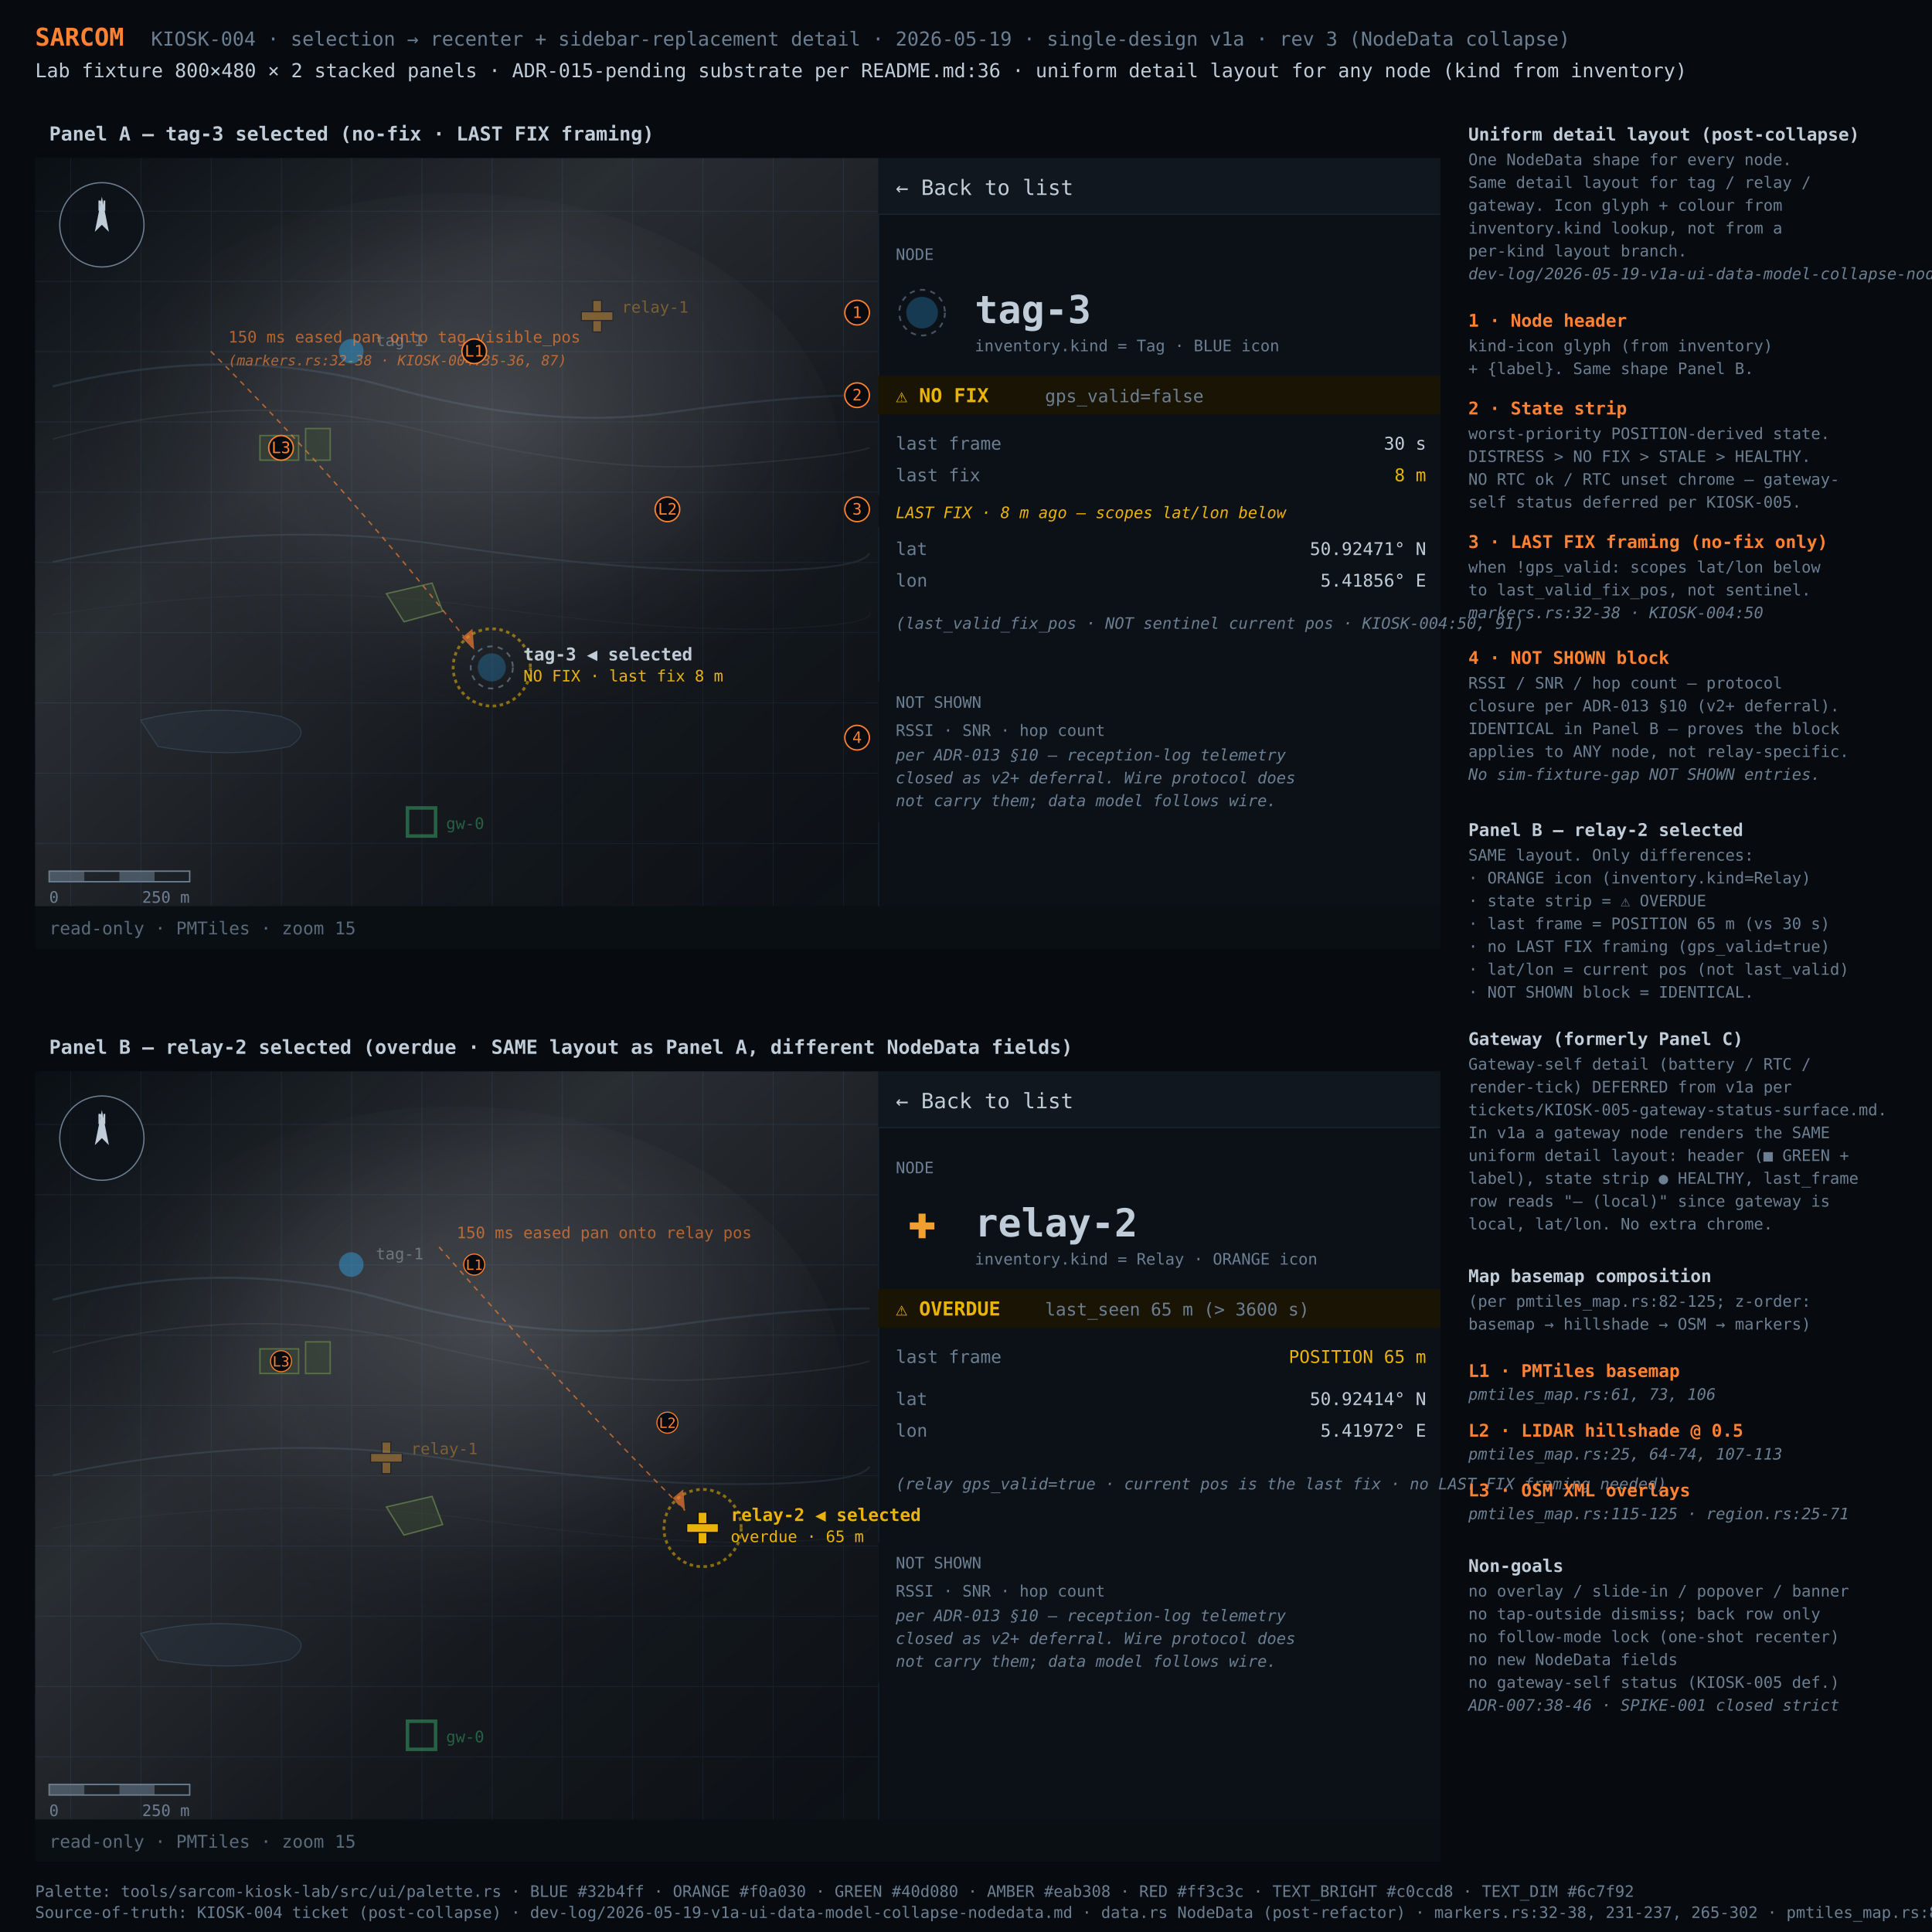
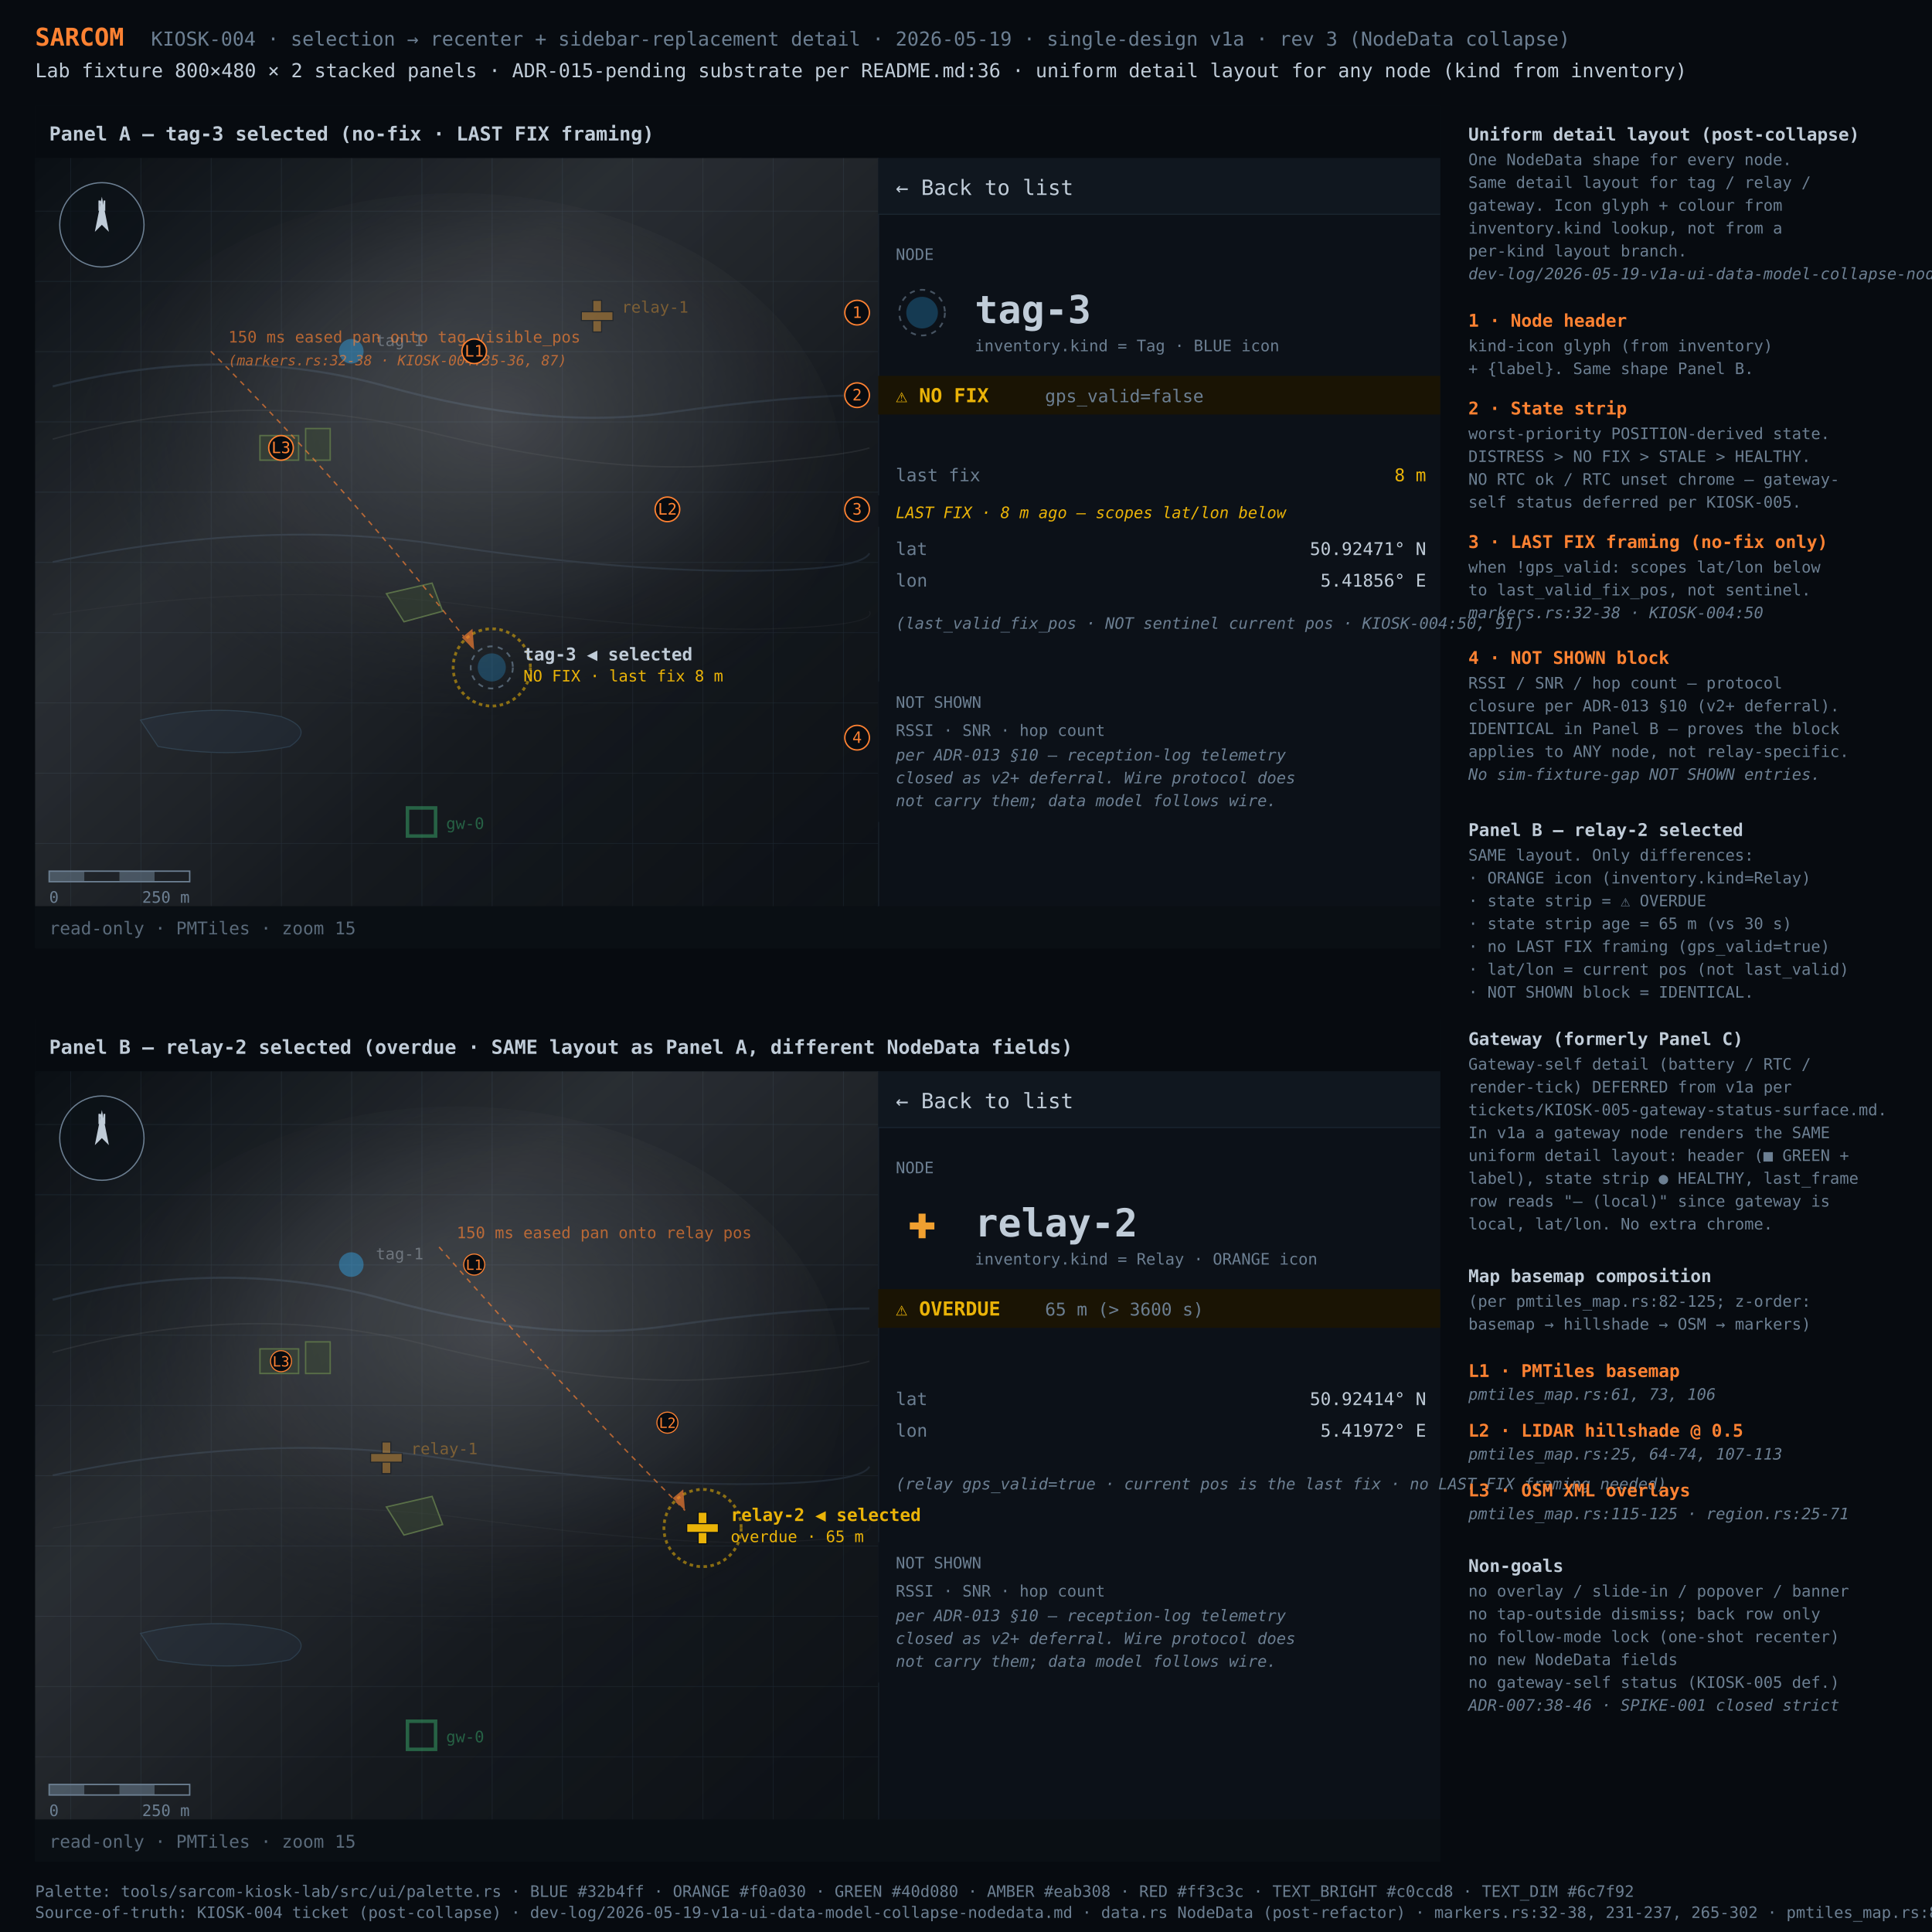
<svg xmlns="http://www.w3.org/2000/svg" viewBox="0 0 1100 1100" font-family="Menlo, Consolas, monospace">
  <defs>
    <pattern id="map-grid-4" width="40" height="40" patternUnits="userSpaceOnUse">
      <path d="M 40 0 L 0 0 0 40" fill="none" stroke="#1a2530" stroke-width="0.5" />
    </pattern>
    <linearGradient id="hillshade-4" x1="0%" y1="0%" x2="100%" y2="100%">
      <stop offset="0%" stop-color="rgb(180,180,185)" stop-opacity="0.0" />
      <stop offset="35%" stop-color="rgb(200,200,205)" stop-opacity="0.30" />
      <stop offset="65%" stop-color="rgb(70,70,75)" stop-opacity="0.36" />
      <stop offset="100%" stop-color="rgb(40,40,45)" stop-opacity="0.16" />
    </linearGradient>
    <radialGradient id="ridge-4" cx="55%" cy="40%" r="55%">
      <stop offset="0%" stop-color="rgb(210,210,215)" stop-opacity="0.38" />
      <stop offset="55%" stop-color="rgb(150,150,155)" stop-opacity="0.20" />
      <stop offset="100%" stop-color="rgb(40,40,45)" stop-opacity="0.0" />
    </radialGradient>
  </defs>
  <g id="background">
    <rect x="0" y="0" width="1100" height="1100" fill="#070b10" />
    <text x="20" y="26" fill="#ff8232" font-size="14" font-weight="bold">SARCOM</text>
    <text x="86" y="26" fill="#6c7f92" font-size="11">KIOSK-004 · selection → recenter + sidebar-replacement detail · 2026-05-19 · single-design v1a · rev 3 (NodeData collapse)</text>
    <text x="20" y="44" fill="#c0ccd8" font-size="11">Lab fixture 800×480 × 2 stacked panels · ADR-015-pending substrate per README.md:36 · uniform detail layout for any node (kind from inventory)</text>
    <rect x="20" y="60" width="800" height="480" fill="#0a0f14" />
    <rect x="20" y="60" width="800" height="30" fill="#070b10" />
    <rect x="500" y="90" width="320" height="426" fill="#0c1118" />
    <line x1="500" y1="90" x2="500" y2="516" stroke="#1a2530" stroke-width="1" />
    <text x="28" y="80" fill="#c0ccd8" font-size="11" font-weight="bold">Panel A — tag-3 selected (no-fix · LAST FIX framing)</text>
    <rect x="20" y="580" width="800" height="480" fill="#0a0f14" />
    <rect x="20" y="580" width="800" height="30" fill="#070b10" />
    <rect x="500" y="610" width="320" height="426" fill="#0c1118" />
    <line x1="500" y1="610" x2="500" y2="1036" stroke="#1a2530" stroke-width="1" />
    <text x="28" y="600" fill="#c0ccd8" font-size="11" font-weight="bold">Panel B — relay-2 selected (overdue · SAME layout as Panel A, different NodeData fields)</text>
    <text x="20" y="1080" fill="#6c7f92" font-size="9">Palette: tools/sarcom-kiosk-lab/src/ui/palette.rs · BLUE #32b4ff · ORANGE #f0a030 · GREEN #40d080 · AMBER #eab308 · RED #ff3c3c · TEXT_BRIGHT #c0ccd8 · TEXT_DIM #6c7f92</text>
    <text x="20" y="1092" fill="#6c7f92" font-size="9">Source-of-truth: KIOSK-004 ticket (post-collapse) · dev-log/2026-05-19-v1a-ui-data-model-collapse-nodedata.md · data.rs NodeData (post-refactor) · markers.rs:32-38, 231-237, 265-302 · pmtiles_map.rs:82-125</text>
  </g>
  <g id="map-a">
    <rect x="20" y="90" width="480" height="426" fill="#0a0f14" />
    <rect x="20" y="90" width="480" height="426" fill="url(#map-grid-4)" />
    <path d="M 30 220 Q 130 195 220 220 T 380 235 T 495 225" stroke="#1a2530" stroke-width="1.2" fill="none" />
    <path d="M 30 320 Q 150 295 250 310 T 420 325 T 495 315" stroke="#1a2530" stroke-width="1" fill="none" />
    <path d="M 80 410 Q 120 400 160 408 Q 180 415 165 425 Q 130 432 90 425 Z" fill="#0d1620" stroke="#1c3040" stroke-width="0.6" />
    <g opacity="0.55">
      <rect x="20" y="90" width="480" height="426" fill="url(#hillshade-4)" />
      <ellipse cx="260" cy="270" rx="220" ry="160" fill="url(#ridge-4)" />
      <path d="M 30 250 Q 140 220 240 245 T 410 265 T 495 255" stroke="#b8babd" stroke-opacity="0.20" stroke-width="0.8" fill="none" />
      <path d="M 30 350 Q 160 330 270 345 T 440 358 T 495 348" stroke="#888a8d" stroke-opacity="0.15" stroke-width="0.6" fill="none" />
    </g>
    <g>
      <rect x="148" y="248" width="22" height="14" fill="#3a4a35" fill-opacity="0.45" stroke="#5a7048" stroke-width="0.8" />
      <rect x="174" y="244" width="14" height="18" fill="#3a4a35" fill-opacity="0.45" stroke="#5a7048" stroke-width="0.8" />
      <polygon points="220,338 246,332 252,348 230,354" fill="#3a4a35" fill-opacity="0.45" stroke="#5a7048" stroke-width="0.8" />
    </g>
  </g>
  <g id="markers-a">
    <g opacity="0.40">
      <circle cx="200" cy="200" r="7" fill="#32b4ff" />
      <text x="214" y="197" fill="#c0ccd8" font-size="9">tag-1</text>
      <g transform="translate(340,180)">
        <rect x="-2.5" y="-9" width="5" height="18" fill="#f0a030" stroke="#0a0f14" stroke-width="0.6" />
        <rect x="-9" y="-2.5" width="18" height="5" fill="#f0a030" stroke="#0a0f14" stroke-width="0.6" />
      </g>
      <text x="354" y="178" fill="#f0a030" font-size="9">relay-1</text>
      <rect x="232" y="460" width="16" height="16" fill="none" stroke="#40d080" stroke-width="2" />
      <text x="254" y="472" fill="#40d080" font-size="9">gw-0</text>
    </g>
    <g>
      <circle cx="280" cy="380" r="22" fill="none" stroke="#eab308" stroke-opacity="0.55" stroke-width="1.6" stroke-dasharray="2 2" />
      <circle cx="280" cy="380" r="12" fill="none" stroke="#6c7f92" stroke-opacity="0.7" stroke-dasharray="3 3" stroke-width="1.0" />
      <circle cx="280" cy="380" r="8" fill="#32b4ff" fill-opacity="0.25" />
      <text x="298" y="376" fill="#c0ccd8" font-size="10" font-weight="bold">tag-3 ◀ selected</text>
      <text x="298" y="388" fill="#eab308" font-size="9">NO FIX · last fix 8 m</text>
    </g>
    <g opacity="0.65">
      <path d="M 120 200 Q 200 280 270 370" fill="none" stroke="#ff8232" stroke-width="0.8" stroke-dasharray="3 3" />
      <polygon points="270,370 263,363 269,358" fill="#ff8232" />
      <text x="130" y="195" fill="#ff8232" font-size="9">150 ms eased pan onto tag_visible_pos</text>
      <text x="130" y="208" fill="#ff8232" font-size="8" font-style="italic">(markers.rs:32-38 · KIOSK-004:35-36, 87)</text>
    </g>
  </g>
  <g id="sidebar-a">
    <rect x="500" y="90" width="320" height="32" fill="#10171f" />
    <line x1="500" y1="122" x2="820" y2="122" stroke="#1a2530" stroke-width="0.6" />
    <text x="510" y="111" fill="#c0ccd8" font-size="12">← Back to list</text>
    <text x="510" y="148" fill="#6c7f92" font-size="9">NODE</text>
    <circle cx="525" cy="178" r="9" fill="#32b4ff" fill-opacity="0.25" />
    <circle cx="525" cy="178" r="13" fill="none" stroke="#6c7f92" stroke-opacity="0.6" stroke-dasharray="3 3" stroke-width="1" />
    <text x="555" y="184" fill="#c0ccd8" font-size="22" font-weight="bold">tag-3</text>
    <text x="555" y="200" fill="#6c7f92" font-size="9">inventory.kind = Tag · BLUE icon</text>
    <rect x="500" y="214" width="320" height="22" fill="#1a1404" />
    <text x="510" y="229" fill="#eab308" font-size="11" font-weight="bold">⚠ NO FIX</text>
    <text x="595" y="229" fill="#6c7f92" font-size="10">gps_valid=false</text>
-     <text x="510" y="256" fill="#6c7f92" font-size="10">last frame</text>
-     <text x="812" y="256" fill="#c0ccd8" font-size="10" text-anchor="end">30 s</text>
    <text x="510" y="274" fill="#6c7f92" font-size="10">last fix</text>
    <text x="812" y="274" fill="#eab308" font-size="10" text-anchor="end">8 m</text>
    <rect x="500" y="282" width="320" height="18" fill="#0c1118" />
    <text x="510" y="295" fill="#eab308" font-size="9" font-style="italic">LAST FIX · 8 m ago — scopes lat/lon below</text>
    <text x="510" y="316" fill="#6c7f92" font-size="10">lat</text>
    <text x="812" y="316" fill="#c0ccd8" font-size="10" text-anchor="end">50.92471° N</text>
    <text x="510" y="334" fill="#6c7f92" font-size="10">lon</text>
    <text x="812" y="334" fill="#c0ccd8" font-size="10" text-anchor="end">5.41856° E</text>
    <text x="510" y="358" fill="#6c7f92" font-size="9" font-style="italic">(last_valid_fix_pos · NOT sentinel current pos · KIOSK-004:50, 91)</text>
    <rect x="500" y="388" width="320" height="80" fill="#0c1118" />
    <text x="510" y="403" fill="#6c7f92" font-size="9">NOT SHOWN</text>
    <text x="510" y="419" fill="#6c7f92" font-size="9">RSSI · SNR · hop count</text>
    <text x="510" y="433" fill="#6c7f92" font-size="9" font-style="italic">per ADR-013 §10 — reception-log telemetry</text>
    <text x="510" y="446" fill="#6c7f92" font-size="9" font-style="italic">closed as v2+ deferral. Wire protocol does</text>
    <text x="510" y="459" fill="#6c7f92" font-size="9" font-style="italic">not carry them; data model follows wire.</text>
  </g>
  <g id="bottom-strip-a">
    <rect x="20" y="516" width="800" height="24" fill="#0a0f14" />
    <text x="28" y="532" fill="#5a6a7a" font-size="10">read-only · PMTiles · zoom 15</text>
  </g>
  <g id="controls-a">
    <g transform="translate(58,128)">
      <circle r="24" fill="#0c1118" fill-opacity="0.65" stroke="#6c7f92" stroke-width="0.7" />
      <polygon points="0,-16 4,4 0,0 -4,4" fill="#c0ccd8" />
      <text x="0" y="-8" fill="#c0ccd8" font-size="8" font-weight="bold" text-anchor="middle">N</text>
    </g>
    <g transform="translate(28,496)">
      <rect x="0" y="0" width="80" height="6" fill="none" stroke="#6c7f92" stroke-width="0.8" />
      <rect x="0" y="0" width="20" height="6" fill="#6c7f92" fill-opacity="0.55" />
      <rect x="40" y="0" width="20" height="6" fill="#6c7f92" fill-opacity="0.55" />
      <text x="0" y="18" fill="#6c7f92" font-size="9">0</text>
      <text x="80" y="18" fill="#6c7f92" font-size="9" text-anchor="end">250 m</text>
    </g>
  </g>
  <g id="map-b">
    <rect x="20" y="610" width="480" height="426" fill="#0a0f14" />
    <rect x="20" y="610" width="480" height="426" fill="url(#map-grid-4)" />
    <path d="M 30 740 Q 130 715 220 740 T 380 755 T 495 745" stroke="#1a2530" stroke-width="1.2" fill="none" />
    <path d="M 30 840 Q 150 815 250 830 T 420 845 T 495 835" stroke="#1a2530" stroke-width="1" fill="none" />
    <path d="M 80 930 Q 120 920 160 928 Q 180 935 165 945 Q 130 952 90 945 Z" fill="#0d1620" stroke="#1c3040" stroke-width="0.6" />
    <g opacity="0.55">
      <rect x="20" y="610" width="480" height="426" fill="url(#hillshade-4)" />
      <ellipse cx="260" cy="790" rx="220" ry="160" fill="url(#ridge-4)" />
      <path d="M 30 770 Q 140 740 240 765 T 410 785 T 495 775" stroke="#b8babd" stroke-opacity="0.20" stroke-width="0.8" fill="none" />
      <path d="M 30 870 Q 160 850 270 865 T 440 878 T 495 868" stroke="#888a8d" stroke-opacity="0.15" stroke-width="0.6" fill="none" />
    </g>
    <g>
      <rect x="148" y="768" width="22" height="14" fill="#3a4a35" fill-opacity="0.45" stroke="#5a7048" stroke-width="0.8" />
      <rect x="174" y="764" width="14" height="18" fill="#3a4a35" fill-opacity="0.45" stroke="#5a7048" stroke-width="0.8" />
      <polygon points="220,858 246,852 252,868 230,874" fill="#3a4a35" fill-opacity="0.45" stroke="#5a7048" stroke-width="0.8" />
    </g>
  </g>
  <g id="markers-b">
    <g opacity="0.40">
      <circle cx="200" cy="720" r="7" fill="#32b4ff" />
      <text x="214" y="717" fill="#c0ccd8" font-size="9">tag-1</text>
      <g transform="translate(220,830)">
        <rect x="-2.5" y="-9" width="5" height="18" fill="#f0a030" stroke="#0a0f14" stroke-width="0.6" />
        <rect x="-9" y="-2.5" width="18" height="5" fill="#f0a030" stroke="#0a0f14" stroke-width="0.6" />
      </g>
      <text x="234" y="828" fill="#f0a030" font-size="9">relay-1</text>
      <rect x="232" y="980" width="16" height="16" fill="none" stroke="#40d080" stroke-width="2" />
      <text x="254" y="992" fill="#40d080" font-size="9">gw-0</text>
    </g>
    <g>
      <circle cx="400" cy="870" r="22" fill="none" stroke="#eab308" stroke-opacity="0.55" stroke-width="1.6" stroke-dasharray="2 2" />
      <g transform="translate(400,870)">
        <rect x="-2.5" y="-9" width="5" height="18" fill="#eab308" stroke="#0a0f14" stroke-width="0.6" />
        <rect x="-9" y="-2.5" width="18" height="5" fill="#eab308" stroke="#0a0f14" stroke-width="0.6" />
      </g>
      <text x="416" y="866" fill="#eab308" font-size="10" font-weight="bold">relay-2 ◀ selected</text>
      <text x="416" y="878" fill="#eab308" font-size="9">overdue · 65 m</text>
    </g>
    <g opacity="0.65">
      <path d="M 250 710 Q 320 790 390 860" fill="none" stroke="#ff8232" stroke-width="0.8" stroke-dasharray="3 3" />
      <polygon points="390,860 383,853 389,848" fill="#ff8232" />
      <text x="260" y="705" fill="#ff8232" font-size="9">150 ms eased pan onto relay pos</text>
    </g>
  </g>
  <g id="sidebar-b">
    <rect x="500" y="610" width="320" height="32" fill="#10171f" />
    <line x1="500" y1="642" x2="820" y2="642" stroke="#1a2530" stroke-width="0.6" />
    <text x="510" y="631" fill="#c0ccd8" font-size="12">← Back to list</text>
    <text x="510" y="668" fill="#6c7f92" font-size="9">NODE</text>
    <g transform="translate(525,698)">
      <rect x="-2" y="-7" width="4" height="14" fill="#f0a030" />
      <rect x="-7" y="-2" width="14" height="4" fill="#f0a030" />
    </g>
    <text x="555" y="704" fill="#c0ccd8" font-size="22" font-weight="bold">relay-2</text>
    <text x="555" y="720" fill="#6c7f92" font-size="9">inventory.kind = Relay · ORANGE icon</text>
    <rect x="500" y="734" width="320" height="22" fill="#1a1404" />
    <text x="510" y="749" fill="#eab308" font-size="11" font-weight="bold">⚠ OVERDUE</text>
-     <text x="595" y="749" fill="#6c7f92" font-size="10">last_seen 65 m (&gt; 3600 s)</text>
-     <text x="510" y="776" fill="#6c7f92" font-size="10">last frame</text>
-     <text x="812" y="776" fill="#eab308" font-size="10" text-anchor="end">POSITION 65 m</text>
+     <text x="595" y="749" fill="#6c7f92" font-size="10">65 m (&gt; 3600 s)</text>
    <text x="510" y="800" fill="#6c7f92" font-size="10">lat</text>
    <text x="812" y="800" fill="#c0ccd8" font-size="10" text-anchor="end">50.92414° N</text>
    <text x="510" y="818" fill="#6c7f92" font-size="10">lon</text>
    <text x="812" y="818" fill="#c0ccd8" font-size="10" text-anchor="end">5.41972° E</text>
    <text x="510" y="848" fill="#6c7f92" font-size="9" font-style="italic">(relay gps_valid=true · current pos is the last fix · no LAST FIX framing needed)</text>
    <rect x="500" y="878" width="320" height="80" fill="#0c1118" />
    <text x="510" y="893" fill="#6c7f92" font-size="9">NOT SHOWN</text>
    <text x="510" y="909" fill="#6c7f92" font-size="9">RSSI · SNR · hop count</text>
    <text x="510" y="923" fill="#6c7f92" font-size="9" font-style="italic">per ADR-013 §10 — reception-log telemetry</text>
    <text x="510" y="936" fill="#6c7f92" font-size="9" font-style="italic">closed as v2+ deferral. Wire protocol does</text>
    <text x="510" y="949" fill="#6c7f92" font-size="9" font-style="italic">not carry them; data model follows wire.</text>
  </g>
  <g id="bottom-strip-b">
    <rect x="20" y="1036" width="800" height="24" fill="#0a0f14" />
    <text x="28" y="1052" fill="#5a6a7a" font-size="10">read-only · PMTiles · zoom 15</text>
  </g>
  <g id="controls-b">
    <g transform="translate(58,648)">
      <circle r="24" fill="#0c1118" fill-opacity="0.65" stroke="#6c7f92" stroke-width="0.7" />
      <polygon points="0,-16 4,4 0,0 -4,4" fill="#c0ccd8" />
      <text x="0" y="-8" fill="#c0ccd8" font-size="8" font-weight="bold" text-anchor="middle">N</text>
    </g>
    <g transform="translate(28,1016)">
      <rect x="0" y="0" width="80" height="6" fill="none" stroke="#6c7f92" stroke-width="0.8" />
      <rect x="0" y="0" width="20" height="6" fill="#6c7f92" fill-opacity="0.55" />
      <rect x="40" y="0" width="20" height="6" fill="#6c7f92" fill-opacity="0.55" />
      <text x="0" y="18" fill="#6c7f92" font-size="9">0</text>
      <text x="80" y="18" fill="#6c7f92" font-size="9" text-anchor="end">250 m</text>
    </g>
  </g>
  <g id="annotations">
    <circle cx="270" cy="200" r="7" fill="#070b10" stroke="#ff8232" stroke-width="0.8" />
    <text x="270" y="203" fill="#ff8232" font-size="9" text-anchor="middle">L1</text>
    <circle cx="380" cy="290" r="7" fill="#070b10" stroke="#ff8232" stroke-width="0.8" />
    <text x="380" y="293" fill="#ff8232" font-size="9" text-anchor="middle">L2</text>
    <circle cx="160" cy="255" r="7" fill="#070b10" stroke="#ff8232" stroke-width="0.8" />
    <text x="160" y="258" fill="#ff8232" font-size="9" text-anchor="middle">L3</text>
    <circle cx="270" cy="720" r="6" fill="#070b10" stroke="#ff8232" stroke-width="0.6" />
    <text x="270" y="723" fill="#ff8232" font-size="8" text-anchor="middle">L1</text>
    <circle cx="380" cy="810" r="6" fill="#070b10" stroke="#ff8232" stroke-width="0.6" />
    <text x="380" y="813" fill="#ff8232" font-size="8" text-anchor="middle">L2</text>
    <circle cx="160" cy="775" r="6" fill="#070b10" stroke="#ff8232" stroke-width="0.6" />
    <text x="160" y="778" fill="#ff8232" font-size="8" text-anchor="middle">L3</text>
    <circle cx="488" cy="178" r="7" fill="#070b10" stroke="#ff8232" stroke-width="0.8" />
    <text x="488" y="181" fill="#ff8232" font-size="9" text-anchor="middle">1</text>
    <circle cx="488" cy="225" r="7" fill="#070b10" stroke="#ff8232" stroke-width="0.8" />
    <text x="488" y="228" fill="#ff8232" font-size="9" text-anchor="middle">2</text>
    <circle cx="488" cy="290" r="7" fill="#070b10" stroke="#ff8232" stroke-width="0.8" />
    <text x="488" y="293" fill="#ff8232" font-size="9" text-anchor="middle">3</text>
    <circle cx="488" cy="420" r="7" fill="#070b10" stroke="#ff8232" stroke-width="0.8" />
    <text x="488" y="423" fill="#ff8232" font-size="9" text-anchor="middle">4</text>
    <text x="836" y="80" fill="#c0ccd8" font-size="10" font-weight="bold">Uniform detail layout (post-collapse)</text>
    <text x="836" y="94" fill="#6c7f92" font-size="9">One NodeData shape for every node.</text>
    <text x="836" y="107" fill="#6c7f92" font-size="9">Same detail layout for tag / relay /</text>
    <text x="836" y="120" fill="#6c7f92" font-size="9">gateway. Icon glyph + colour from</text>
    <text x="836" y="133" fill="#6c7f92" font-size="9">inventory.kind lookup, not from a</text>
    <text x="836" y="146" fill="#6c7f92" font-size="9">per-kind layout branch.</text>
    <text x="836" y="159" fill="#6c7f92" font-size="9" font-style="italic">dev-log/2026-05-19-v1a-ui-data-model-collapse-nodedata.md</text>
    <text x="836" y="186" fill="#ff8232" font-size="10" font-weight="bold">1 · Node header</text>
    <text x="836" y="200" fill="#6c7f92" font-size="9">kind-icon glyph (from inventory)</text>
    <text x="836" y="213" fill="#6c7f92" font-size="9">+ {label}. Same shape Panel B.</text>
    <text x="836" y="236" fill="#ff8232" font-size="10" font-weight="bold">2 · State strip</text>
    <text x="836" y="250" fill="#6c7f92" font-size="9">worst-priority POSITION-derived state.</text>
    <text x="836" y="263" fill="#6c7f92" font-size="9">DISTRESS &gt; NO FIX &gt; STALE &gt; HEALTHY.</text>
    <text x="836" y="276" fill="#6c7f92" font-size="9">NO RTC ok / RTC unset chrome — gateway-</text>
    <text x="836" y="289" fill="#6c7f92" font-size="9">self status deferred per KIOSK-005.</text>
    <text x="836" y="312" fill="#ff8232" font-size="10" font-weight="bold">3 · LAST FIX framing (no-fix only)</text>
    <text x="836" y="326" fill="#6c7f92" font-size="9">when !gps_valid: scopes lat/lon below</text>
    <text x="836" y="339" fill="#6c7f92" font-size="9">to last_valid_fix_pos, not sentinel.</text>
    <text x="836" y="352" fill="#6c7f92" font-size="9" font-style="italic">markers.rs:32-38 · KIOSK-004:50</text>
    <text x="836" y="378" fill="#ff8232" font-size="10" font-weight="bold">4 · NOT SHOWN block</text>
    <text x="836" y="392" fill="#6c7f92" font-size="9">RSSI / SNR / hop count — protocol</text>
    <text x="836" y="405" fill="#6c7f92" font-size="9">closure per ADR-013 §10 (v2+ deferral).</text>
    <text x="836" y="418" fill="#6c7f92" font-size="9">IDENTICAL in Panel B — proves the block</text>
    <text x="836" y="431" fill="#6c7f92" font-size="9">applies to ANY node, not relay-specific.</text>
    <text x="836" y="444" fill="#6c7f92" font-size="9" font-style="italic">No sim-fixture-gap NOT SHOWN entries.</text>
    <text x="836" y="476" fill="#c0ccd8" font-size="10" font-weight="bold">Panel B — relay-2 selected</text>
    <text x="836" y="490" fill="#6c7f92" font-size="9">SAME layout. Only differences:</text>
    <text x="836" y="503" fill="#6c7f92" font-size="9">· ORANGE icon (inventory.kind=Relay)</text>
    <text x="836" y="516" fill="#6c7f92" font-size="9">· state strip = ⚠ OVERDUE</text>
-     <text x="836" y="529" fill="#6c7f92" font-size="9">· last frame = POSITION 65 m (vs 30 s)</text>
+     <text x="836" y="529" fill="#6c7f92" font-size="9">· state strip age = 65 m (vs 30 s)</text>
    <text x="836" y="542" fill="#6c7f92" font-size="9">· no LAST FIX framing (gps_valid=true)</text>
    <text x="836" y="555" fill="#6c7f92" font-size="9">· lat/lon = current pos (not last_valid)</text>
    <text x="836" y="568" fill="#6c7f92" font-size="9">· NOT SHOWN block = IDENTICAL.</text>
    <text x="836" y="595" fill="#c0ccd8" font-size="10" font-weight="bold">Gateway (formerly Panel C)</text>
    <text x="836" y="609" fill="#6c7f92" font-size="9">Gateway-self detail (battery / RTC /</text>
    <text x="836" y="622" fill="#6c7f92" font-size="9">render-tick) DEFERRED from v1a per</text>
    <text x="836" y="635" fill="#6c7f92" font-size="9">tickets/KIOSK-005-gateway-status-surface.md.</text>
    <text x="836" y="648" fill="#6c7f92" font-size="9">In v1a a gateway node renders the SAME</text>
    <text x="836" y="661" fill="#6c7f92" font-size="9">uniform detail layout: header (■ GREEN +</text>
    <text x="836" y="674" fill="#6c7f92" font-size="9">label), state strip ● HEALTHY, last_frame</text>
    <text x="836" y="687" fill="#6c7f92" font-size="9">row reads "— (local)" since gateway is</text>
    <text x="836" y="700" fill="#6c7f92" font-size="9">local, lat/lon. No extra chrome.</text>
    <text x="836" y="730" fill="#c0ccd8" font-size="10" font-weight="bold">Map basemap composition</text>
    <text x="836" y="744" fill="#6c7f92" font-size="9">(per pmtiles_map.rs:82-125; z-order:</text>
    <text x="836" y="757" fill="#6c7f92" font-size="9">basemap → hillshade → OSM → markers)</text>
    <text x="836" y="784" fill="#ff8232" font-size="10" font-weight="bold">L1 · PMTiles basemap</text>
    <text x="836" y="797" fill="#6c7f92" font-size="9" font-style="italic">pmtiles_map.rs:61, 73, 106</text>
    <text x="836" y="818" fill="#ff8232" font-size="10" font-weight="bold">L2 · LIDAR hillshade @ 0.5</text>
    <text x="836" y="831" fill="#6c7f92" font-size="9" font-style="italic">pmtiles_map.rs:25, 64-74, 107-113</text>
    <text x="836" y="852" fill="#ff8232" font-size="10" font-weight="bold">L3 · OSM XML overlays</text>
    <text x="836" y="865" fill="#6c7f92" font-size="9" font-style="italic">pmtiles_map.rs:115-125 · region.rs:25-71</text>
    <text x="836" y="895" fill="#c0ccd8" font-size="10" font-weight="bold">Non-goals</text>
    <text x="836" y="909" fill="#6c7f92" font-size="9">no overlay / slide-in / popover / banner</text>
    <text x="836" y="922" fill="#6c7f92" font-size="9">no tap-outside dismiss; back row only</text>
    <text x="836" y="935" fill="#6c7f92" font-size="9">no follow-mode lock (one-shot recenter)</text>
    <text x="836" y="948" fill="#6c7f92" font-size="9">no new NodeData fields</text>
    <text x="836" y="961" fill="#6c7f92" font-size="9">no gateway-self status (KIOSK-005 def.)</text>
    <text x="836" y="974" fill="#6c7f92" font-size="9" font-style="italic">ADR-007:38-46 · SPIKE-001 closed strict</text>
  </g>
</svg>
